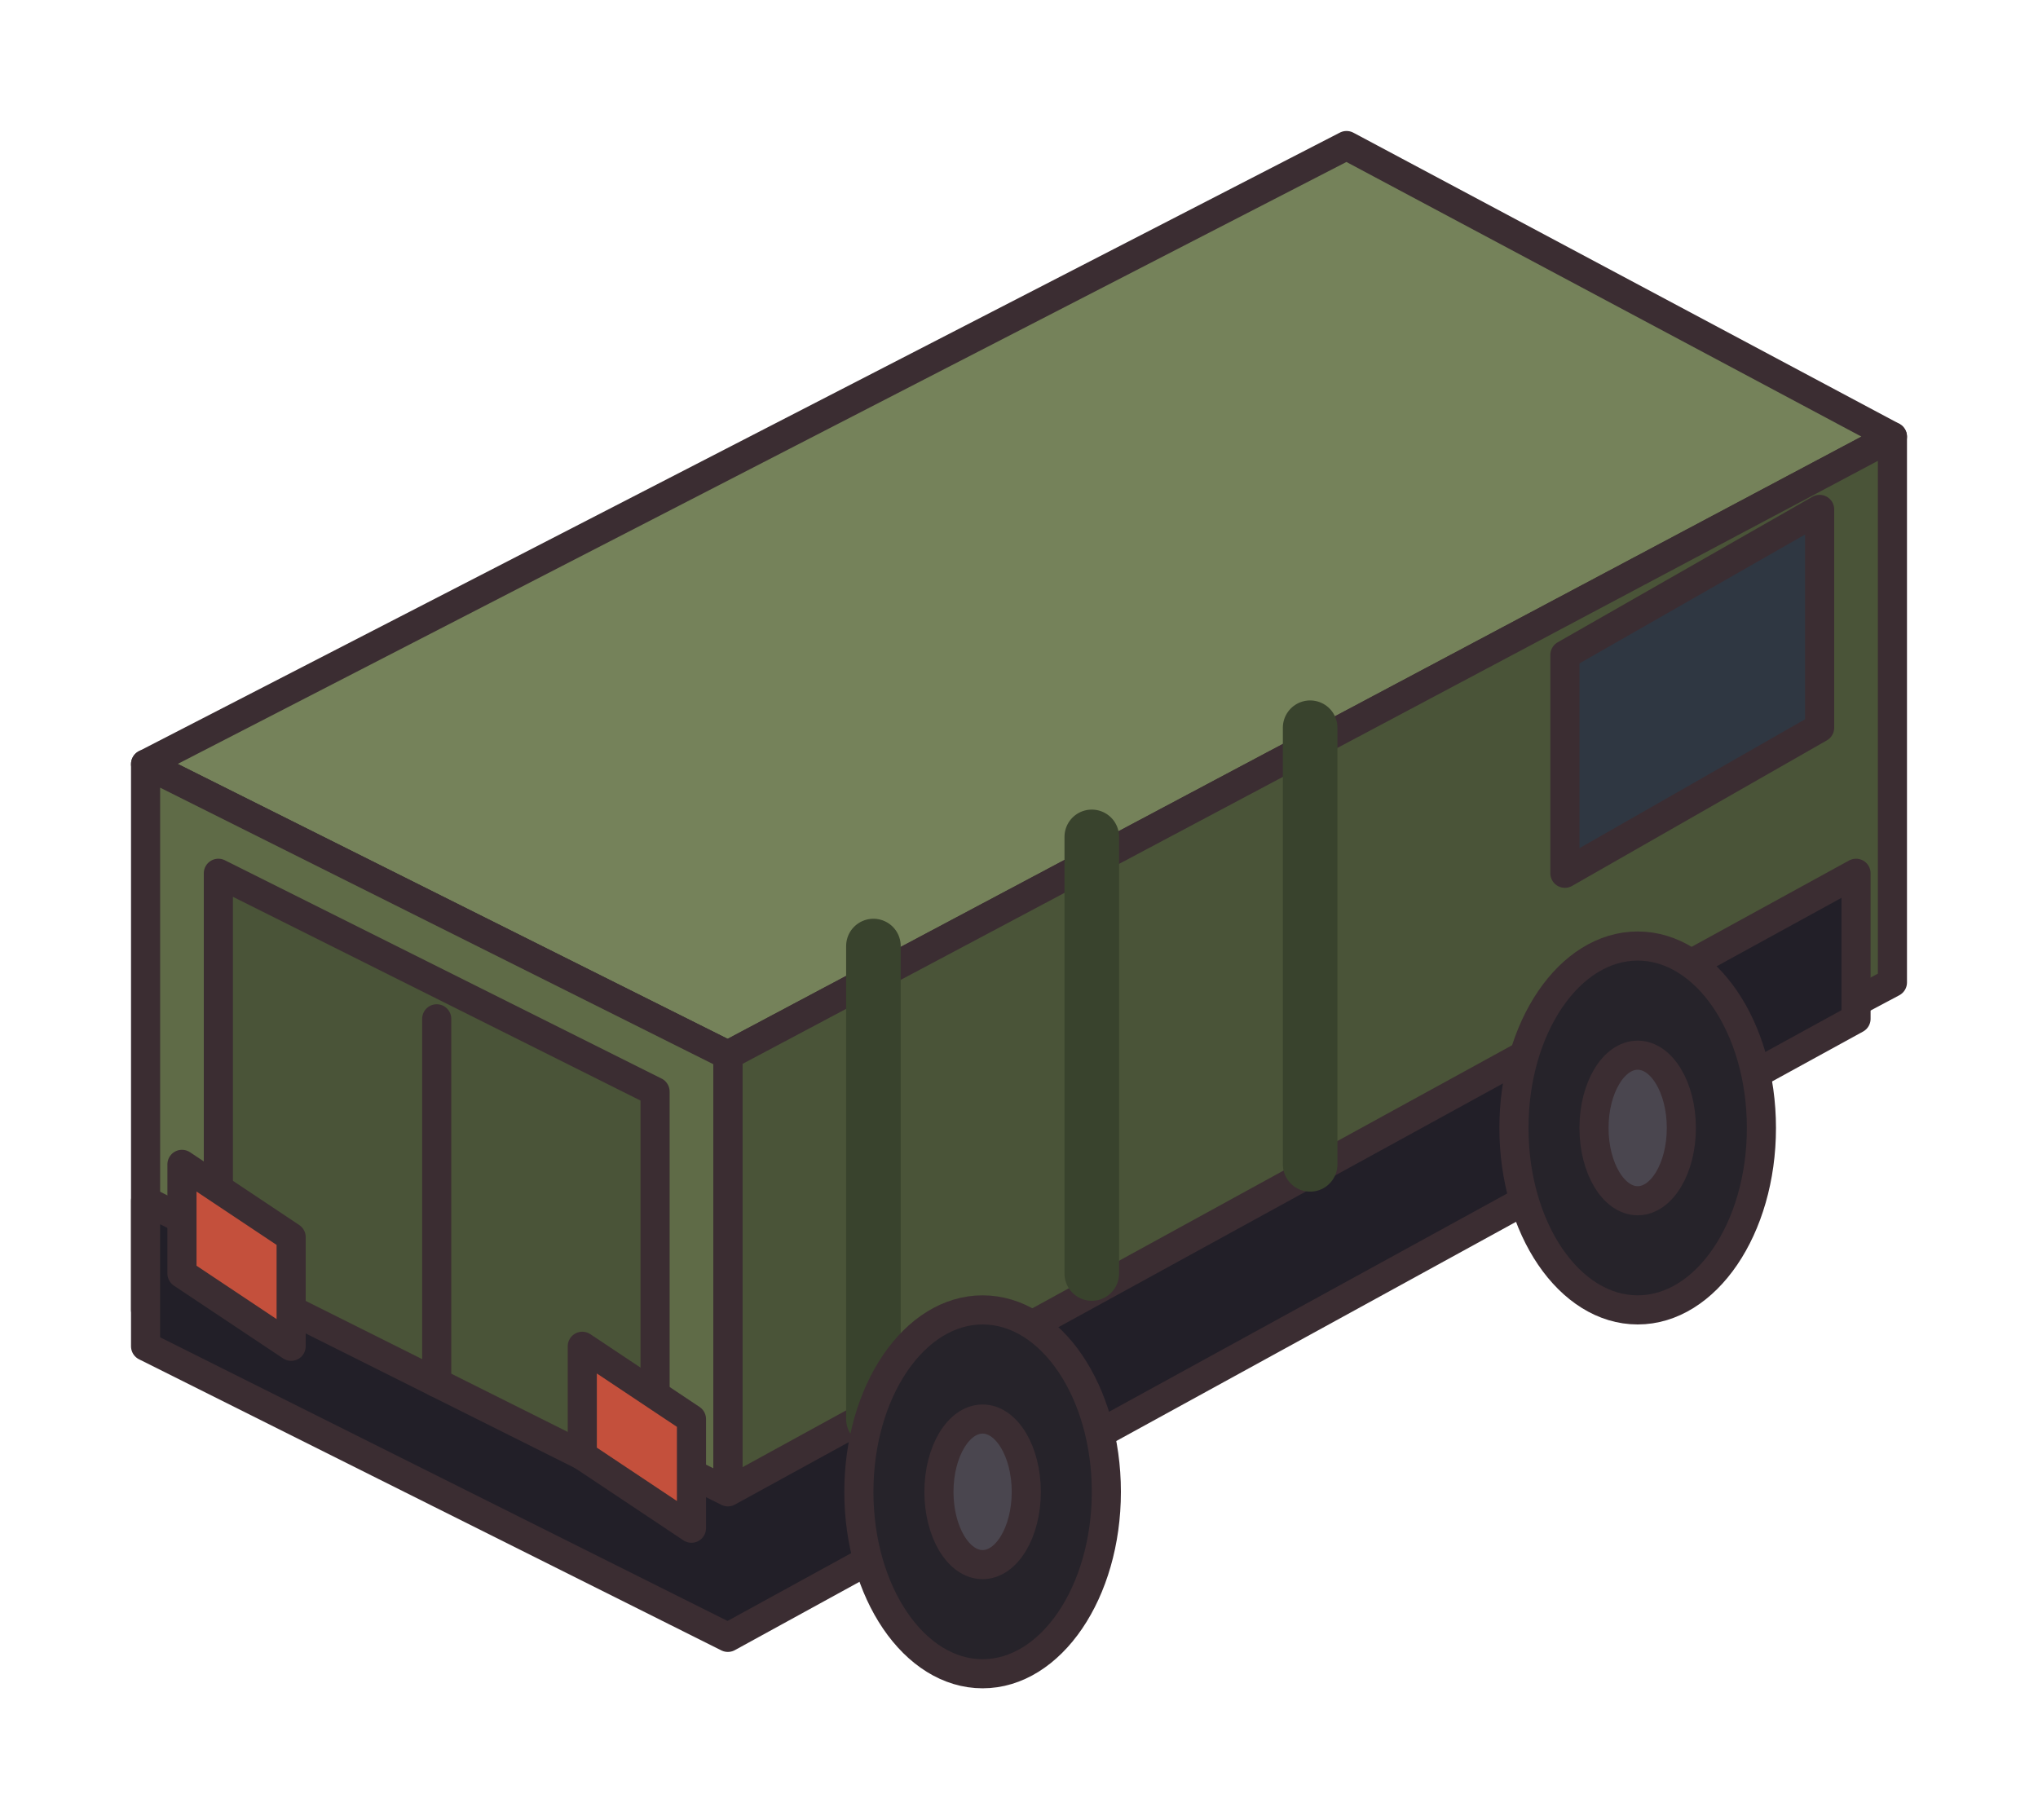
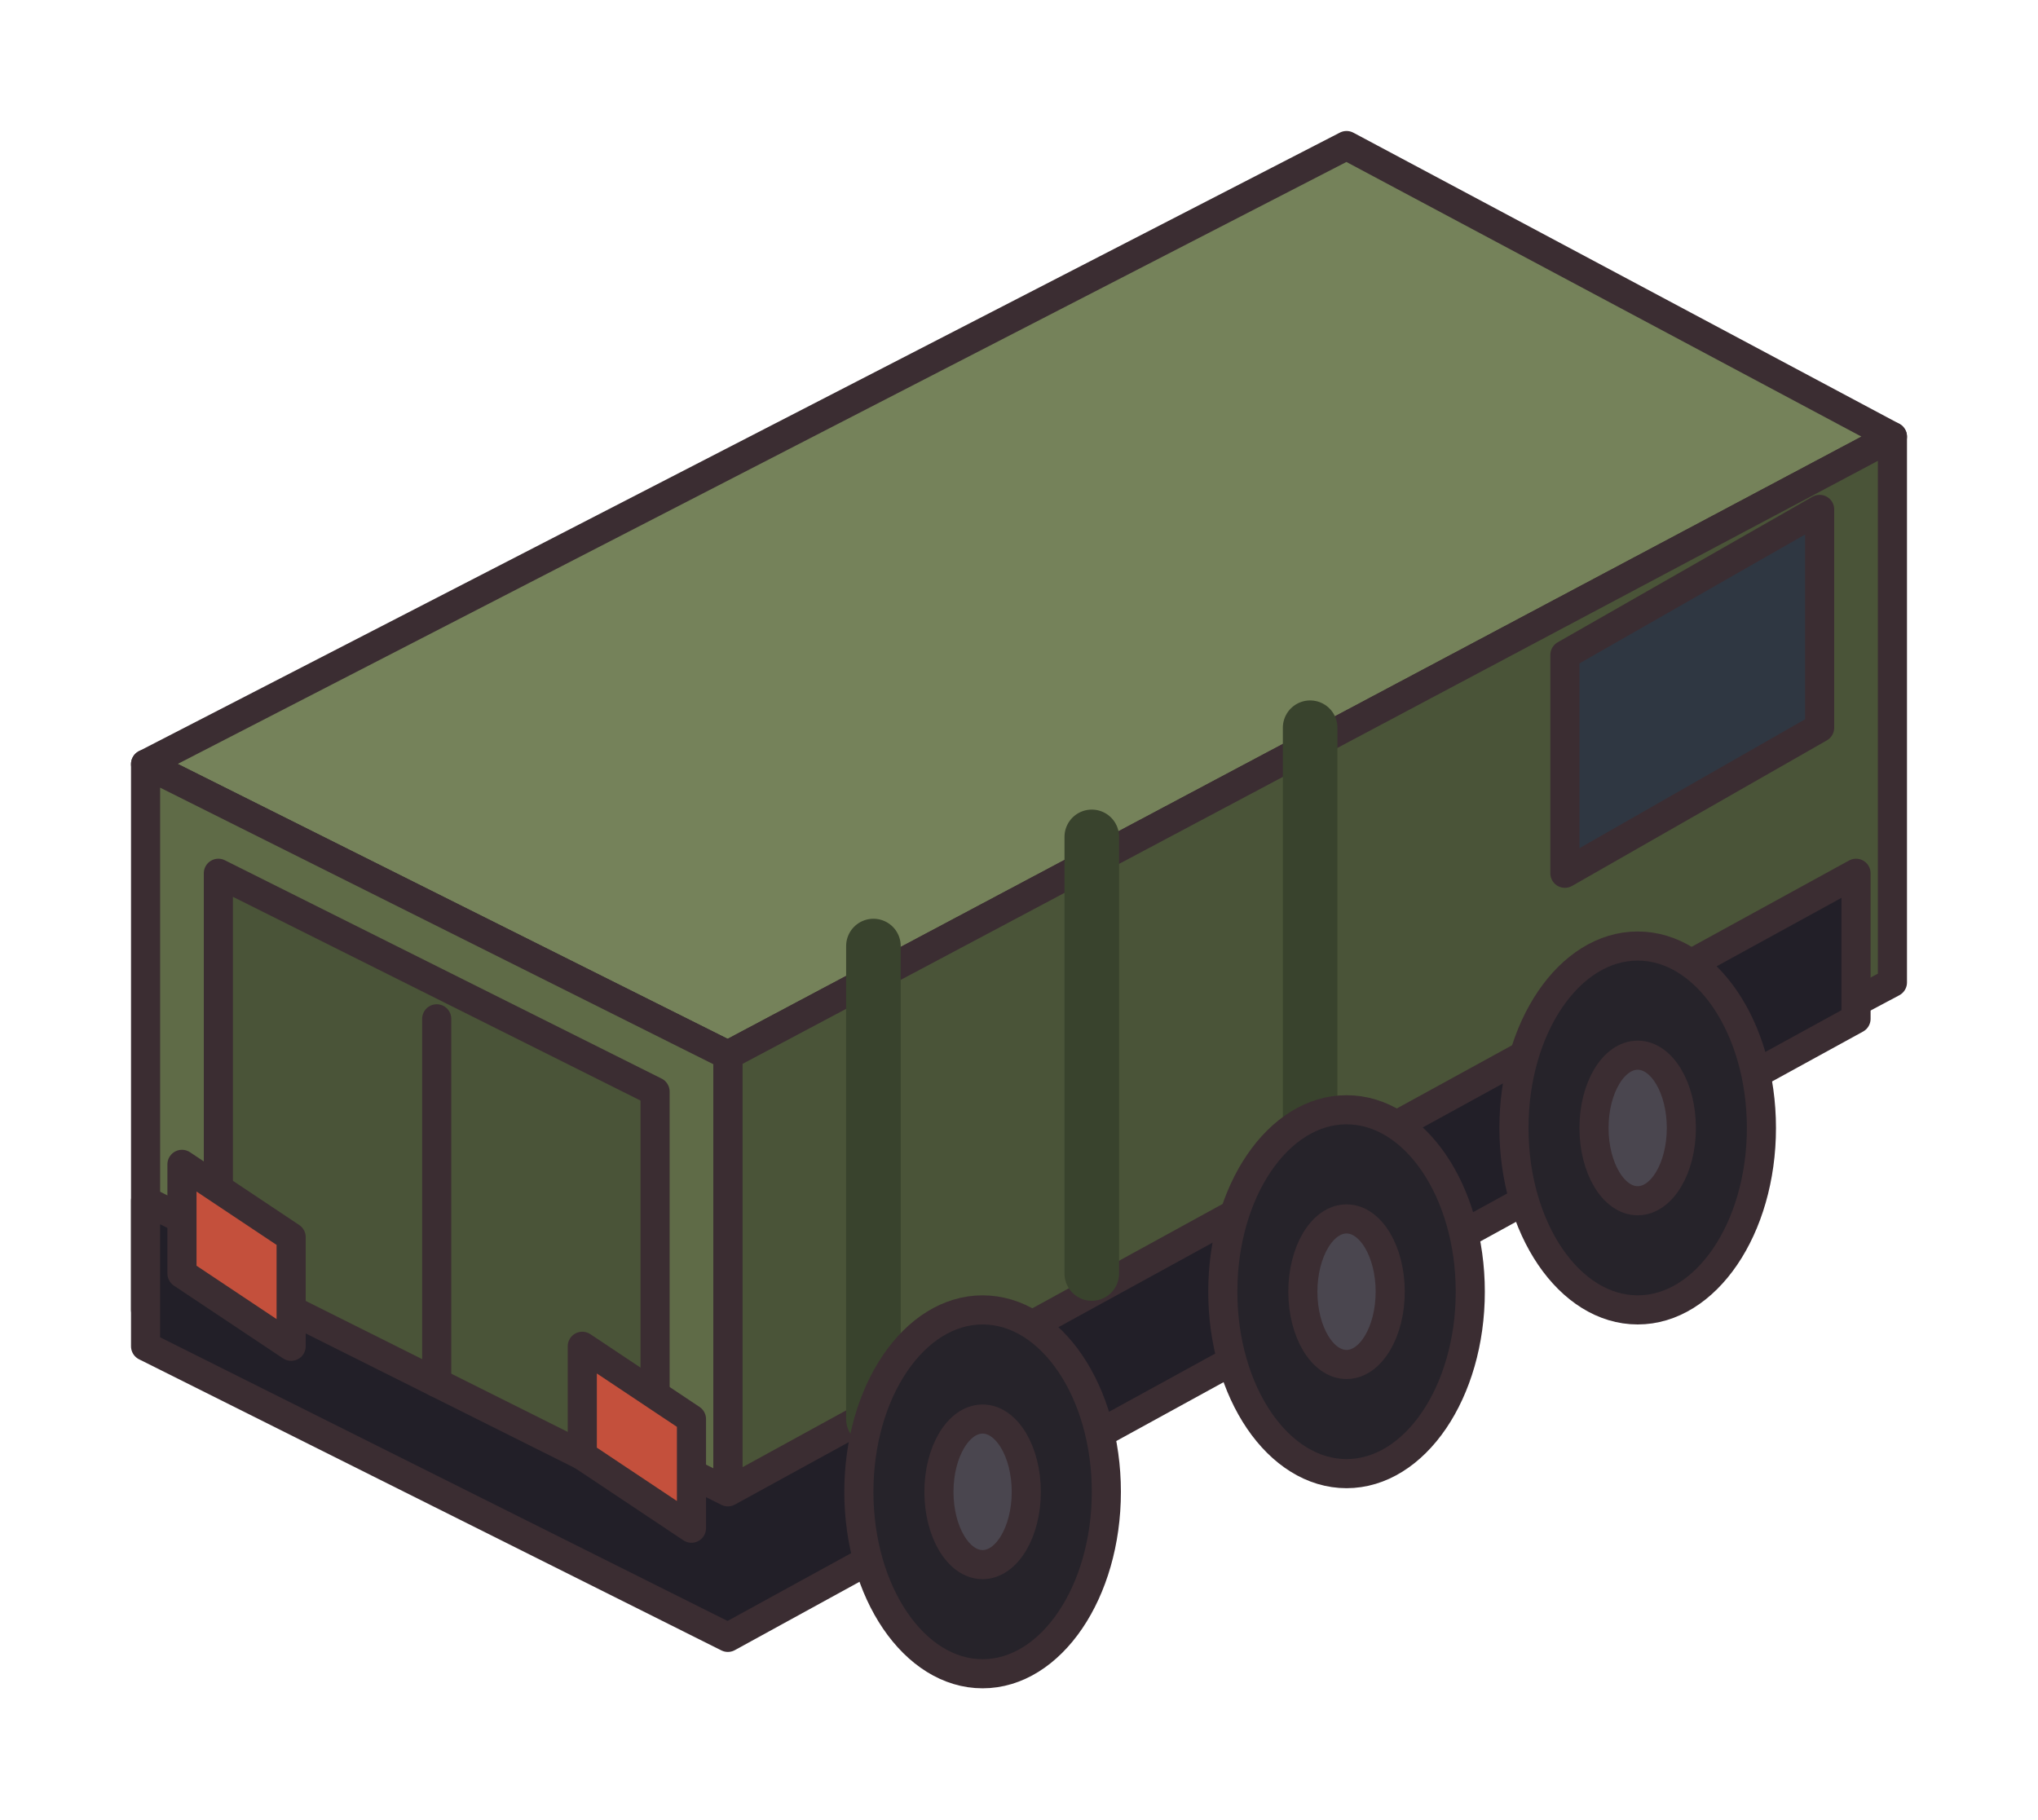
<svg xmlns="http://www.w3.org/2000/svg" width="56" height="50" viewBox="0 0 56 50" shape-rendering="geometricPrecision" stroke="#3b2d32" stroke-width="0.8" stroke-linejoin="round" stroke-linecap="round">
  <g transform="translate(56 0) scale(-1 1)">
    <path d="M4 12 L19 4 L52 21 L36 29 Z" fill="#75825a" />
    <path d="M4 12 L36 29 L36 44 L4 27 Z" fill="#4a5438" />
    <path d="M36 29 L52 21 L52 36 L36 44 Z" fill="#5f6b47" />
    <path d="M5 24 L36 41 L52 33 L52 37 L36 45 L5 28 Z" fill="#221f28" />
    <path d="M6 14 L13 18 L13 24 L6 20 Z" fill="#2f3742" />
    <path d="M38 30 L50 24 L50 35 L38 41 Z" fill="#4a5438" />
    <path d="M44 28 L44 38" fill="none" />
    <path d="M37 39 L40 37 L40 40 L37 42 Z M48 34 L51 32 L51 35 L48 37 Z" fill="#c4503c" />
    <path d="M20 20 L20 32 M26 23 L26 35 M32 26 L32 39" fill="#5f6b47" stroke="#39432d" stroke-width="1.5" />
    <ellipse cx="11" cy="31" rx="3.4" ry="5" fill="#26232a" />
+     <ellipse cx="19" cy="35.5" rx="3.4" ry="5" fill="#26232a" />
+     <ellipse cx="19" cy="35.5" rx="1.2" ry="2" fill="#4a464f" />
    <ellipse cx="29" cy="41" rx="3.4" ry="5" fill="#26232a" />
    <ellipse cx="11" cy="31" rx="1.2" ry="2" fill="#4a464f" />
    <ellipse cx="29" cy="41" rx="1.2" ry="2" fill="#4a464f" />
  </g>
</svg>
